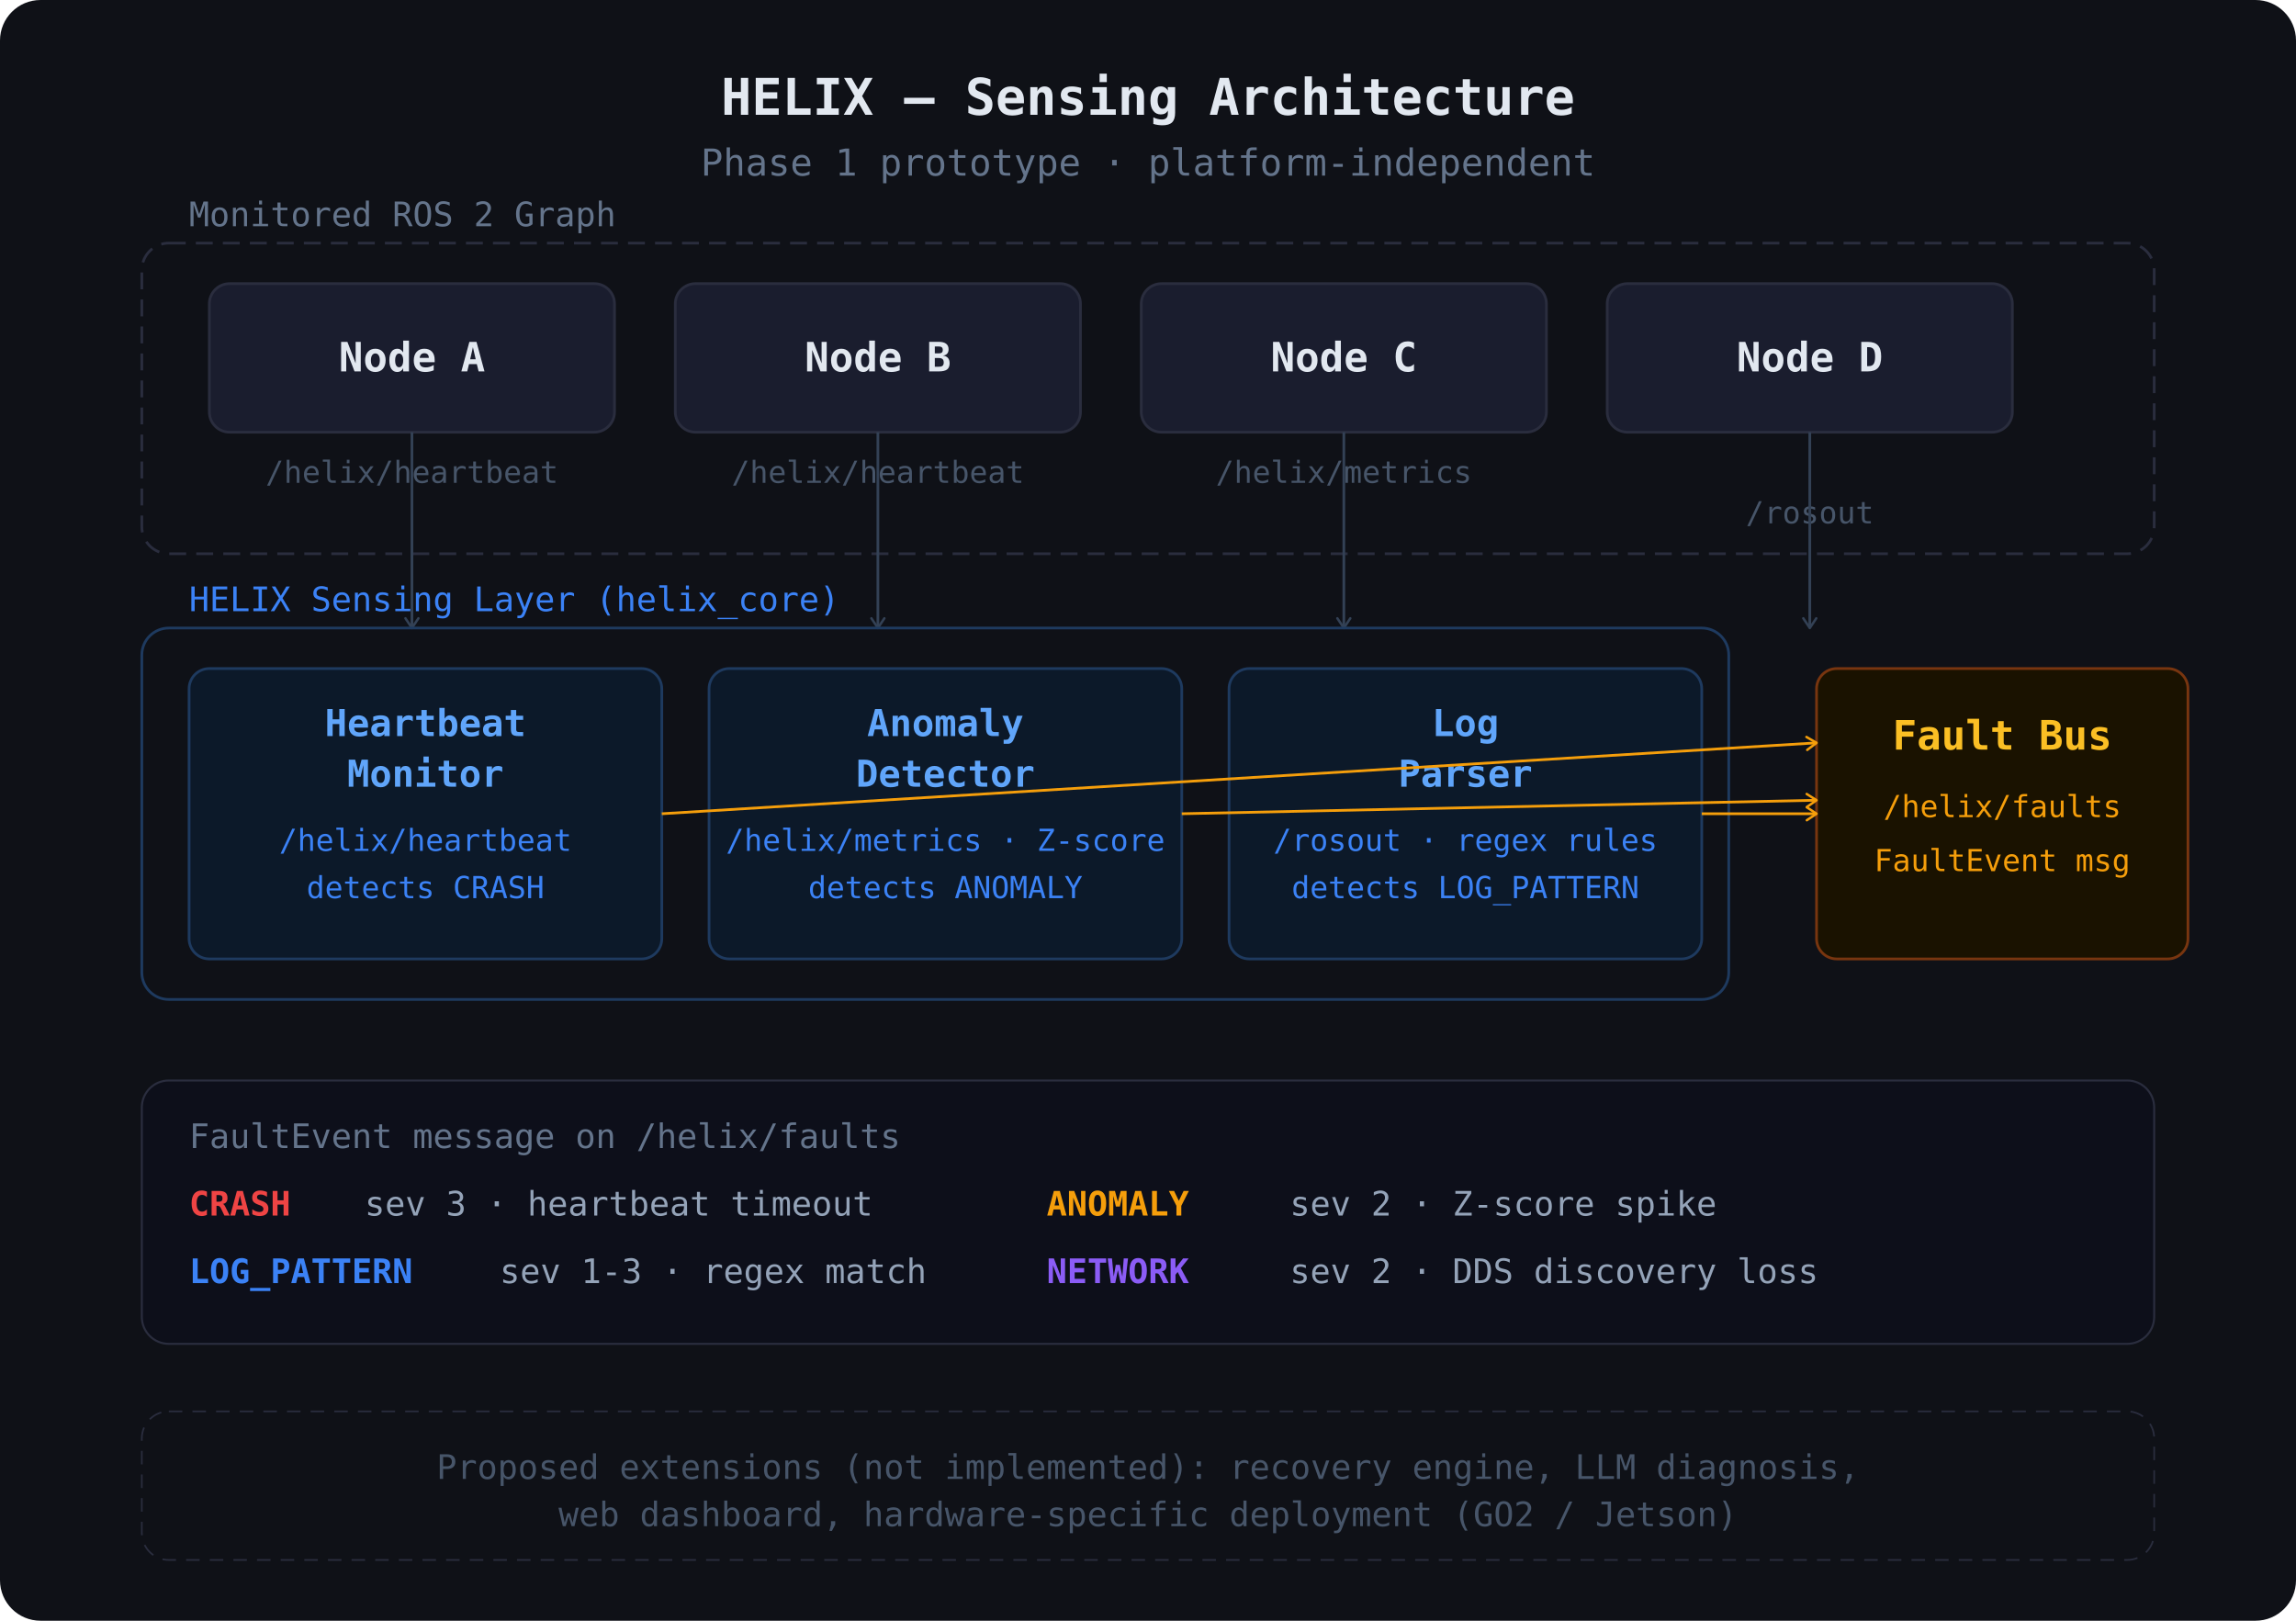
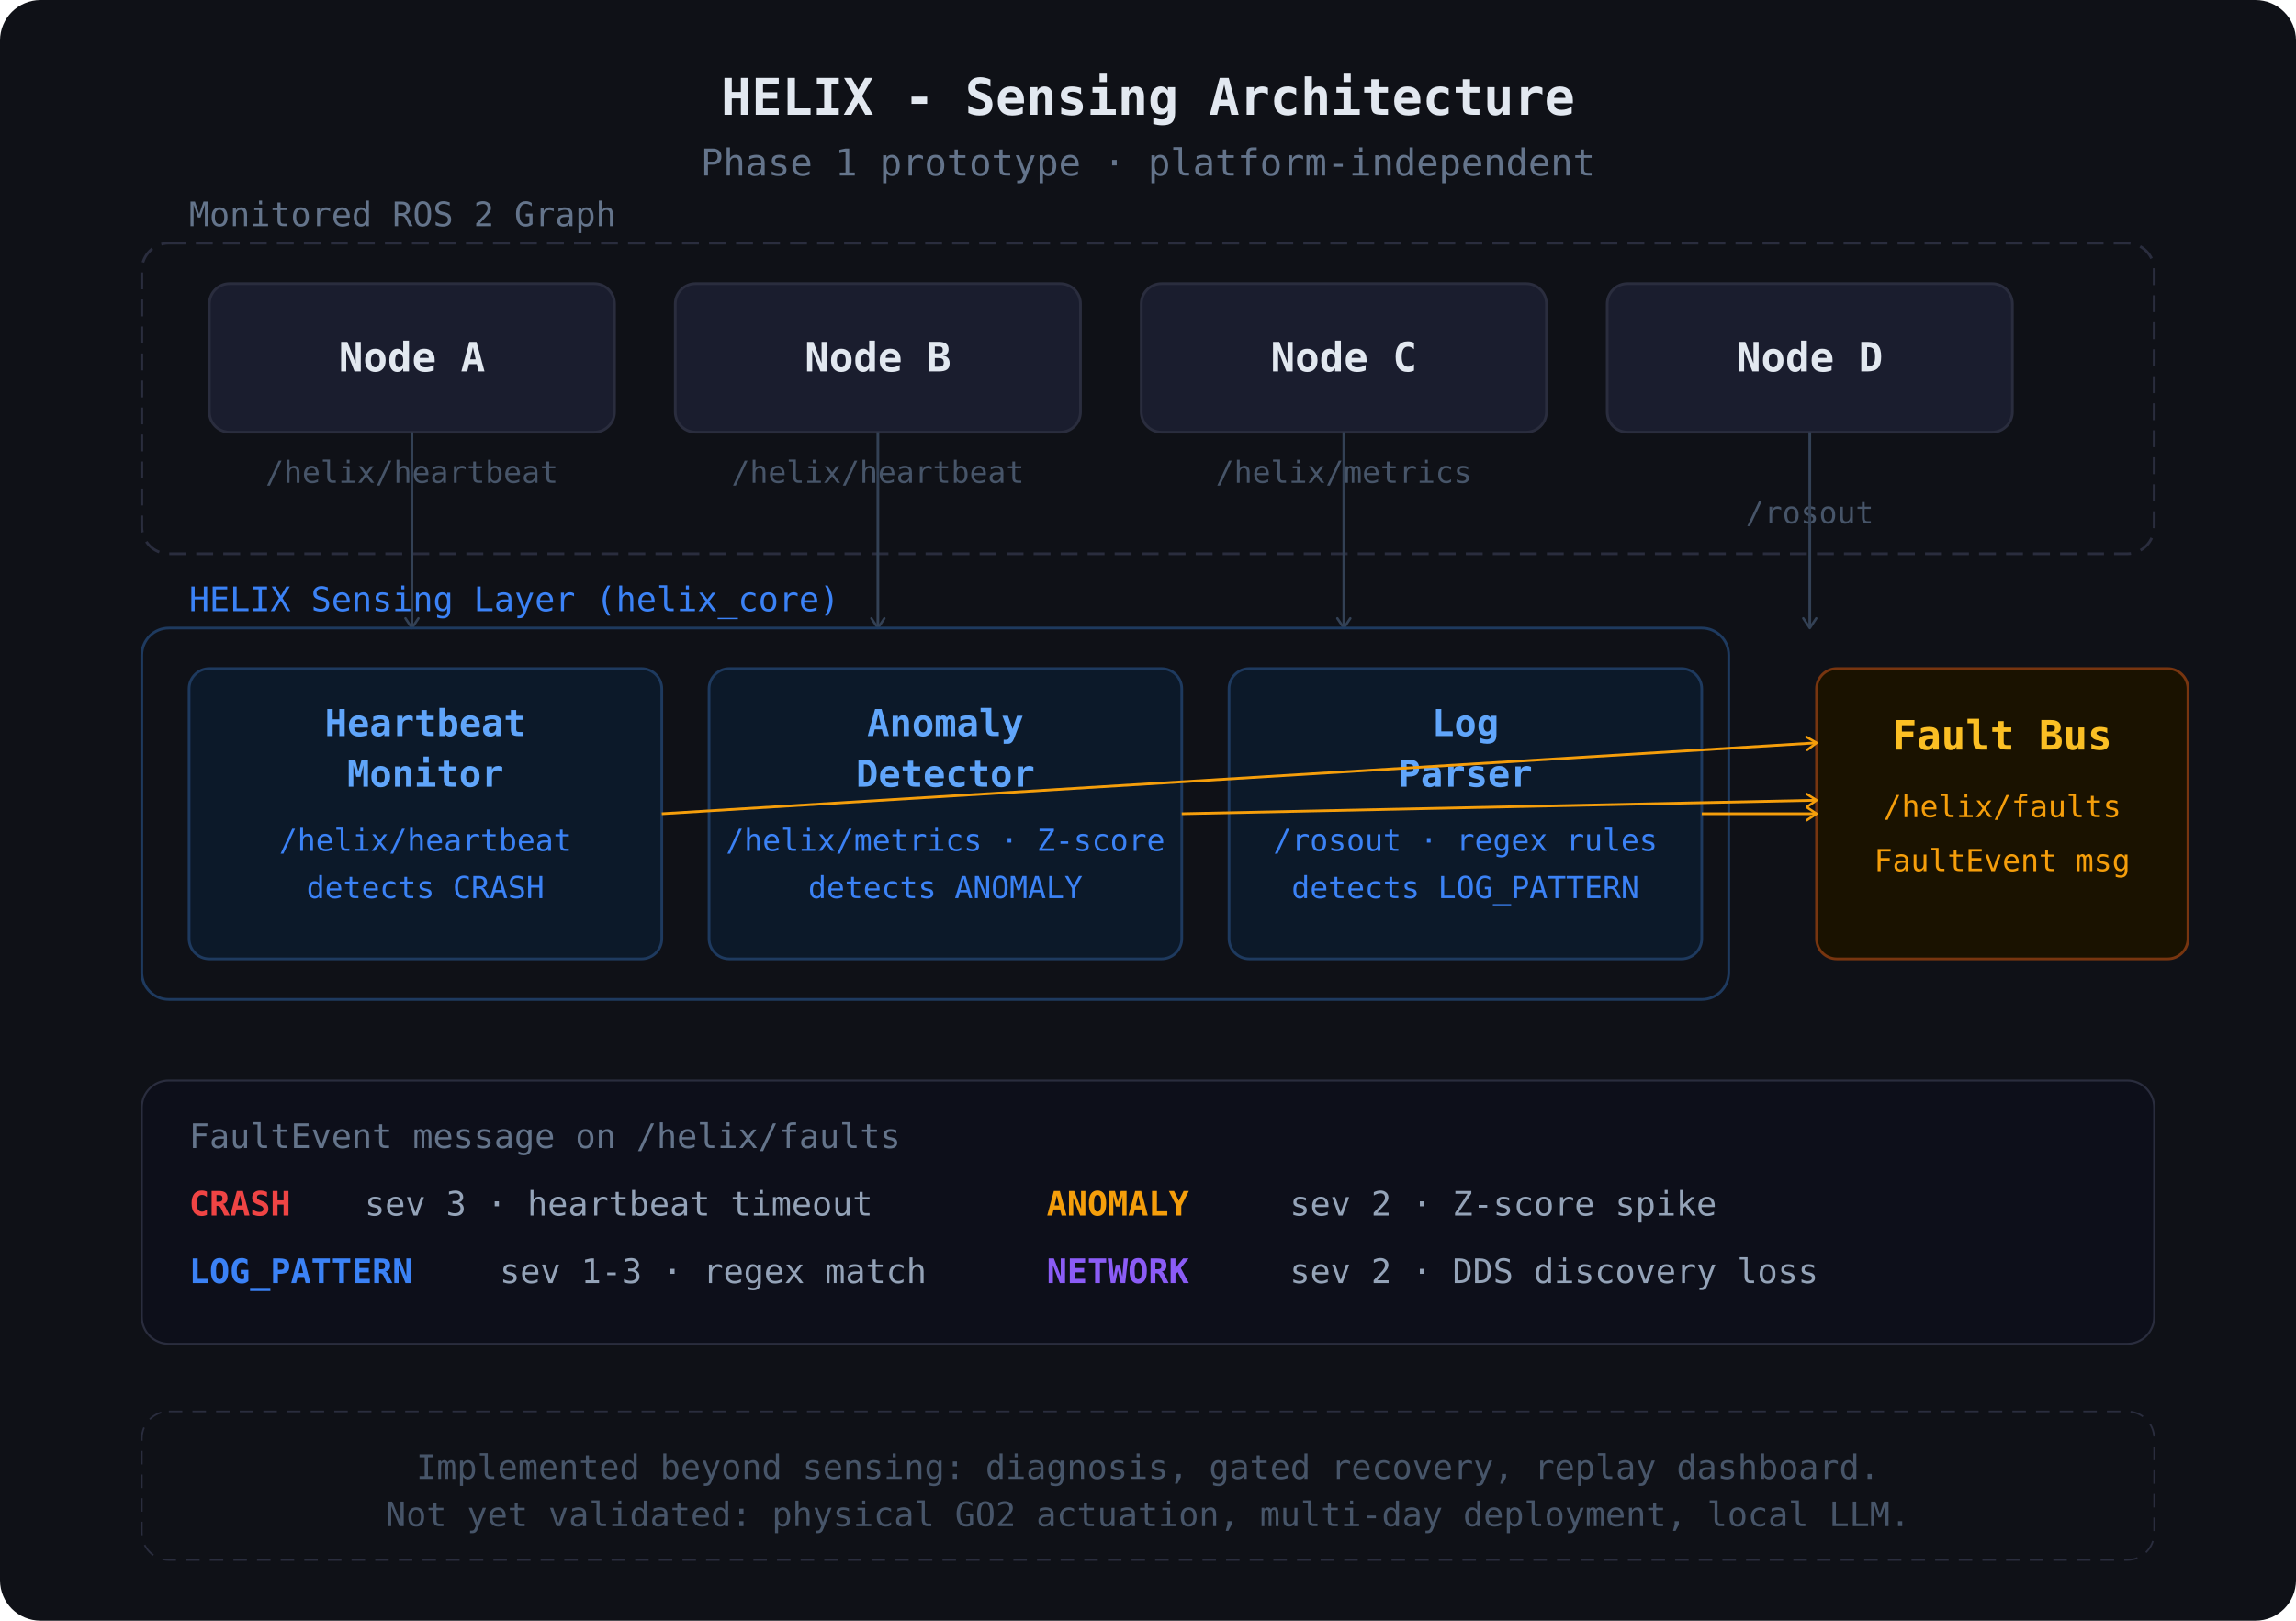
<svg xmlns="http://www.w3.org/2000/svg" width="100%" viewBox="0 0 680 480">
  <defs>
    <marker id="arrow" viewBox="0 0 10 10" refX="8" refY="5" markerWidth="6" markerHeight="6" orient="auto-start-reverse">
      <path d="M2 1L8 5L2 9" fill="none" stroke="context-stroke" stroke-width="1.5" stroke-linecap="round" stroke-linejoin="round" />
    </marker>
  </defs>
  <rect width="680" height="480" fill="#0f1117" rx="12" />
-   <text x="340" y="34" text-anchor="middle" font-family="monospace" font-size="15" font-weight="700" fill="#e2e8f0">HELIX — Sensing Architecture</text>
+   <text x="340" y="34" text-anchor="middle" font-family="monospace" font-size="15" font-weight="700" fill="#e2e8f0">HELIX - Sensing Architecture</text>
  <text x="340" y="52" text-anchor="middle" font-family="monospace" font-size="11" fill="#64748b">Phase 1 prototype · platform-independent</text>
  <rect x="42" y="72" width="596" height="92" rx="8" fill="none" stroke="#2a2d3e" stroke-width="0.8" stroke-dasharray="5 3" />
  <text x="56" y="67" font-family="monospace" font-size="10" fill="#64748b">Monitored ROS 2 Graph</text>
  <rect x="62" y="84" width="120" height="44" rx="6" fill="#1a1d2e" stroke="#2a2d3e" stroke-width="0.8" />
  <text x="122" y="110" text-anchor="middle" font-family="monospace" font-size="12" font-weight="600" fill="#e2e8f0">Node A</text>
  <rect x="200" y="84" width="120" height="44" rx="6" fill="#1a1d2e" stroke="#2a2d3e" stroke-width="0.8" />
  <text x="260" y="110" text-anchor="middle" font-family="monospace" font-size="12" font-weight="600" fill="#e2e8f0">Node B</text>
  <rect x="338" y="84" width="120" height="44" rx="6" fill="#1a1d2e" stroke="#2a2d3e" stroke-width="0.8" />
  <text x="398" y="110" text-anchor="middle" font-family="monospace" font-size="12" font-weight="600" fill="#e2e8f0">Node C</text>
  <rect x="476" y="84" width="120" height="44" rx="6" fill="#1a1d2e" stroke="#2a2d3e" stroke-width="0.8" />
  <text x="536" y="110" text-anchor="middle" font-family="monospace" font-size="12" font-weight="600" fill="#e2e8f0">Node D</text>
  <text x="122" y="143" text-anchor="middle" font-family="monospace" font-size="9" fill="#475569">/helix/heartbeat</text>
  <line x1="122" y1="128" x2="122" y2="186" stroke="#334155" stroke-width="0.8" marker-end="url(#arrow)" />
  <text x="260" y="143" text-anchor="middle" font-family="monospace" font-size="9" fill="#475569">/helix/heartbeat</text>
  <line x1="260" y1="128" x2="260" y2="186" stroke="#334155" stroke-width="0.8" marker-end="url(#arrow)" />
  <text x="398" y="143" text-anchor="middle" font-family="monospace" font-size="9" fill="#475569">/helix/metrics</text>
  <line x1="398" y1="128" x2="398" y2="186" stroke="#334155" stroke-width="0.8" marker-end="url(#arrow)" />
  <text x="536" y="155" text-anchor="middle" font-family="monospace" font-size="9" fill="#475569">/rosout</text>
  <line x1="536" y1="128" x2="536" y2="186" stroke="#334155" stroke-width="0.8" marker-end="url(#arrow)" />
  <rect x="42" y="186" width="470" height="110" rx="8" fill="none" stroke="#1e3a5f" stroke-width="0.8" />
  <text x="56" y="181" font-family="monospace" font-size="10" fill="#3b82f6">HELIX Sensing Layer (helix_core)</text>
  <rect x="56" y="198" width="140" height="86" rx="6" fill="#0c1929" stroke="#1e3a5f" stroke-width="0.8" />
  <text x="126" y="218" text-anchor="middle" font-family="monospace" font-size="11" font-weight="600" fill="#60a5fa">Heartbeat</text>
  <text x="126" y="233" text-anchor="middle" font-family="monospace" font-size="11" font-weight="600" fill="#60a5fa">Monitor</text>
  <text x="126" y="252" text-anchor="middle" font-family="monospace" font-size="9" fill="#3b82f6">/helix/heartbeat</text>
  <text x="126" y="266" text-anchor="middle" font-family="monospace" font-size="9" fill="#3b82f6">detects CRASH</text>
  <rect x="210" y="198" width="140" height="86" rx="6" fill="#0c1929" stroke="#1e3a5f" stroke-width="0.8" />
  <text x="280" y="218" text-anchor="middle" font-family="monospace" font-size="11" font-weight="600" fill="#60a5fa">Anomaly</text>
  <text x="280" y="233" text-anchor="middle" font-family="monospace" font-size="11" font-weight="600" fill="#60a5fa">Detector</text>
  <text x="280" y="252" text-anchor="middle" font-family="monospace" font-size="9" fill="#3b82f6">/helix/metrics · Z-score</text>
  <text x="280" y="266" text-anchor="middle" font-family="monospace" font-size="9" fill="#3b82f6">detects ANOMALY</text>
  <rect x="364" y="198" width="140" height="86" rx="6" fill="#0c1929" stroke="#1e3a5f" stroke-width="0.8" />
  <text x="434" y="218" text-anchor="middle" font-family="monospace" font-size="11" font-weight="600" fill="#60a5fa">Log</text>
  <text x="434" y="233" text-anchor="middle" font-family="monospace" font-size="11" font-weight="600" fill="#60a5fa">Parser</text>
  <text x="434" y="252" text-anchor="middle" font-family="monospace" font-size="9" fill="#3b82f6">/rosout · regex rules</text>
  <text x="434" y="266" text-anchor="middle" font-family="monospace" font-size="9" fill="#3b82f6">detects LOG_PATTERN</text>
  <rect x="538" y="198" width="110" height="86" rx="6" fill="#1a1200" stroke="#78350f" stroke-width="0.8" />
  <text x="593" y="222" text-anchor="middle" font-family="monospace" font-size="12" font-weight="600" fill="#fbbf24">Fault Bus</text>
  <text x="593" y="242" text-anchor="middle" font-family="monospace" font-size="9" fill="#f59e0b">/helix/faults</text>
  <text x="593" y="258" text-anchor="middle" font-family="monospace" font-size="9" fill="#f59e0b">FaultEvent msg</text>
  <line x1="196" y1="241" x2="196" y2="241" stroke="#f59e0b" stroke-width="0.8" />
  <line x1="196" y1="241" x2="538" y2="220" stroke="#f59e0b" stroke-width="0.8" marker-end="url(#arrow)" />
  <line x1="350" y1="241" x2="538" y2="237" stroke="#f59e0b" stroke-width="0.8" marker-end="url(#arrow)" />
  <line x1="504" y1="241" x2="538" y2="241" stroke="#f59e0b" stroke-width="0.8" marker-end="url(#arrow)" />
  <rect x="42" y="320" width="596" height="78" rx="8" fill="#0d0f1a" stroke="#2a2d3e" stroke-width="0.6" />
  <text x="56" y="340" font-family="monospace" font-size="10" fill="#64748b">FaultEvent message on /helix/faults</text>
  <text x="56" y="360" font-family="monospace" font-size="10" font-weight="600" fill="#ef4444">CRASH</text>
  <text x="108" y="360" font-family="monospace" font-size="10" fill="#94a3b8">sev 3 · heartbeat timeout</text>
  <text x="310" y="360" font-family="monospace" font-size="10" font-weight="600" fill="#f59e0b">ANOMALY</text>
  <text x="382" y="360" font-family="monospace" font-size="10" fill="#94a3b8">sev 2 · Z-score spike</text>
  <text x="56" y="380" font-family="monospace" font-size="10" font-weight="600" fill="#3b82f6">LOG_PATTERN</text>
  <text x="148" y="380" font-family="monospace" font-size="10" fill="#94a3b8">sev 1-3 · regex match</text>
  <text x="310" y="380" font-family="monospace" font-size="10" font-weight="600" fill="#8b5cf6">NETWORK</text>
  <text x="382" y="380" font-family="monospace" font-size="10" fill="#94a3b8">sev 2 · DDS discovery loss</text>
  <rect x="42" y="418" width="596" height="44" rx="8" fill="none" stroke="#2a2d3e" stroke-width="0.5" stroke-dasharray="4 3" />
-   <text x="340" y="438" text-anchor="middle" font-family="monospace" font-size="10" fill="#475569">Proposed extensions (not implemented): recovery engine, LLM diagnosis,</text>
-   <text x="340" y="452" text-anchor="middle" font-family="monospace" font-size="10" fill="#475569">web dashboard, hardware-specific deployment (GO2 / Jetson)</text>
+   <text x="340" y="438" text-anchor="middle" font-family="monospace" font-size="10" fill="#475569">Implemented beyond sensing: diagnosis, gated recovery, replay dashboard.</text>
+   <text x="340" y="452" text-anchor="middle" font-family="monospace" font-size="10" fill="#475569">Not yet validated: physical GO2 actuation, multi-day deployment, local LLM.</text>
</svg>
